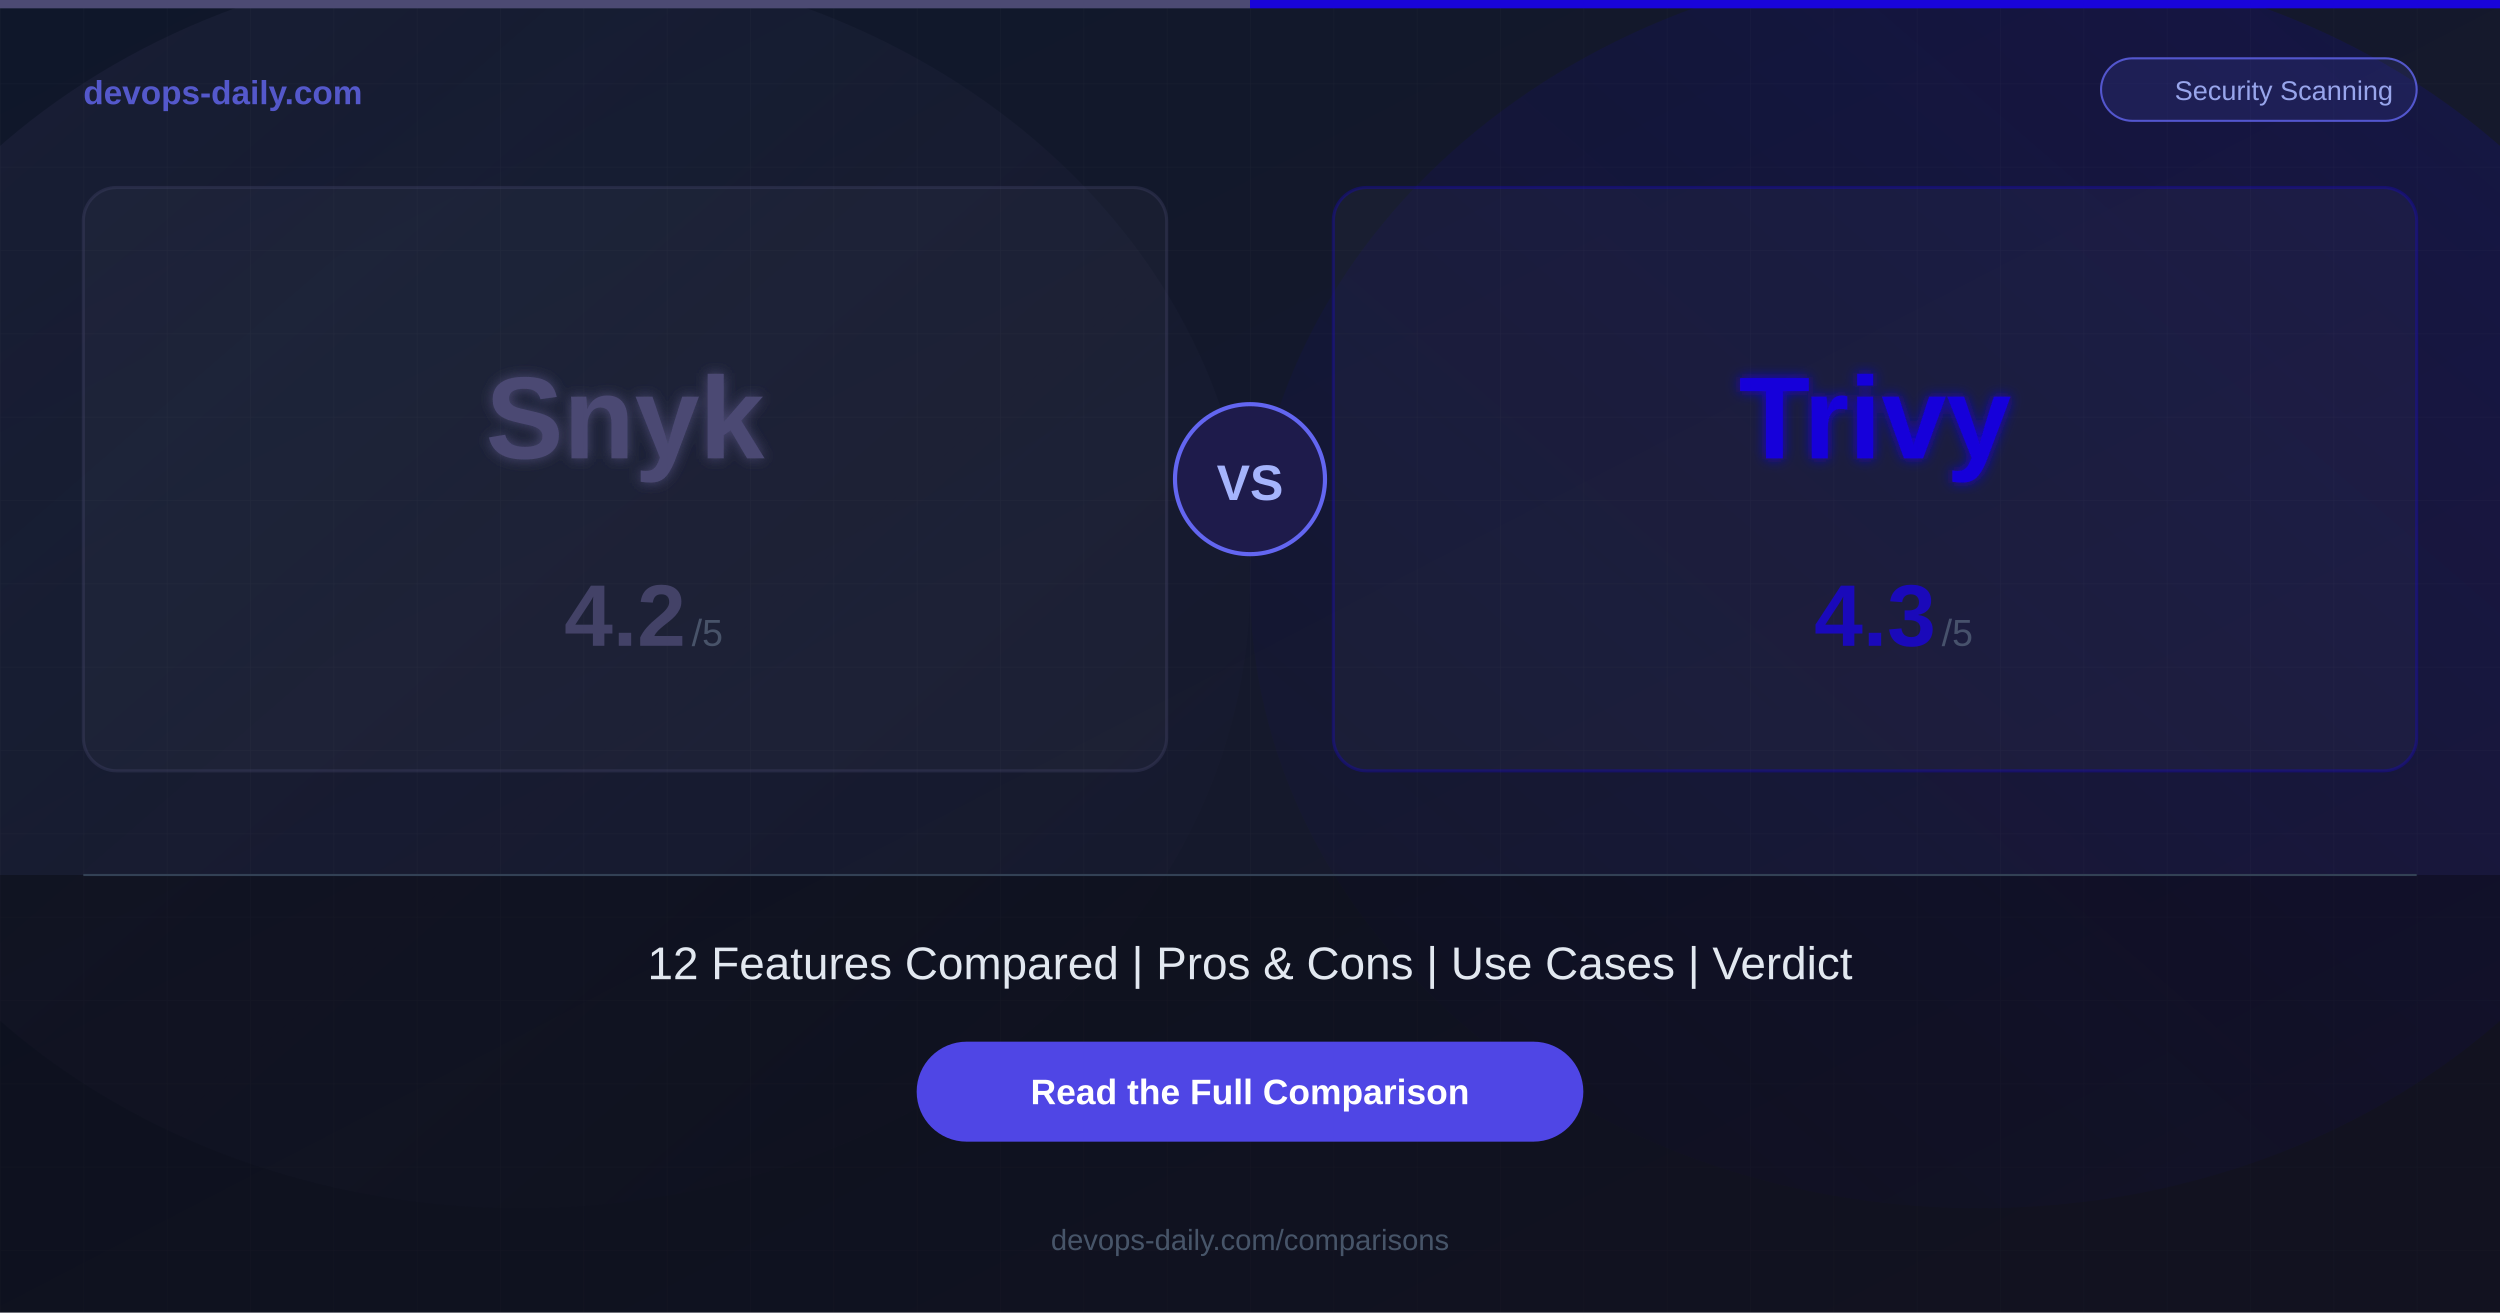
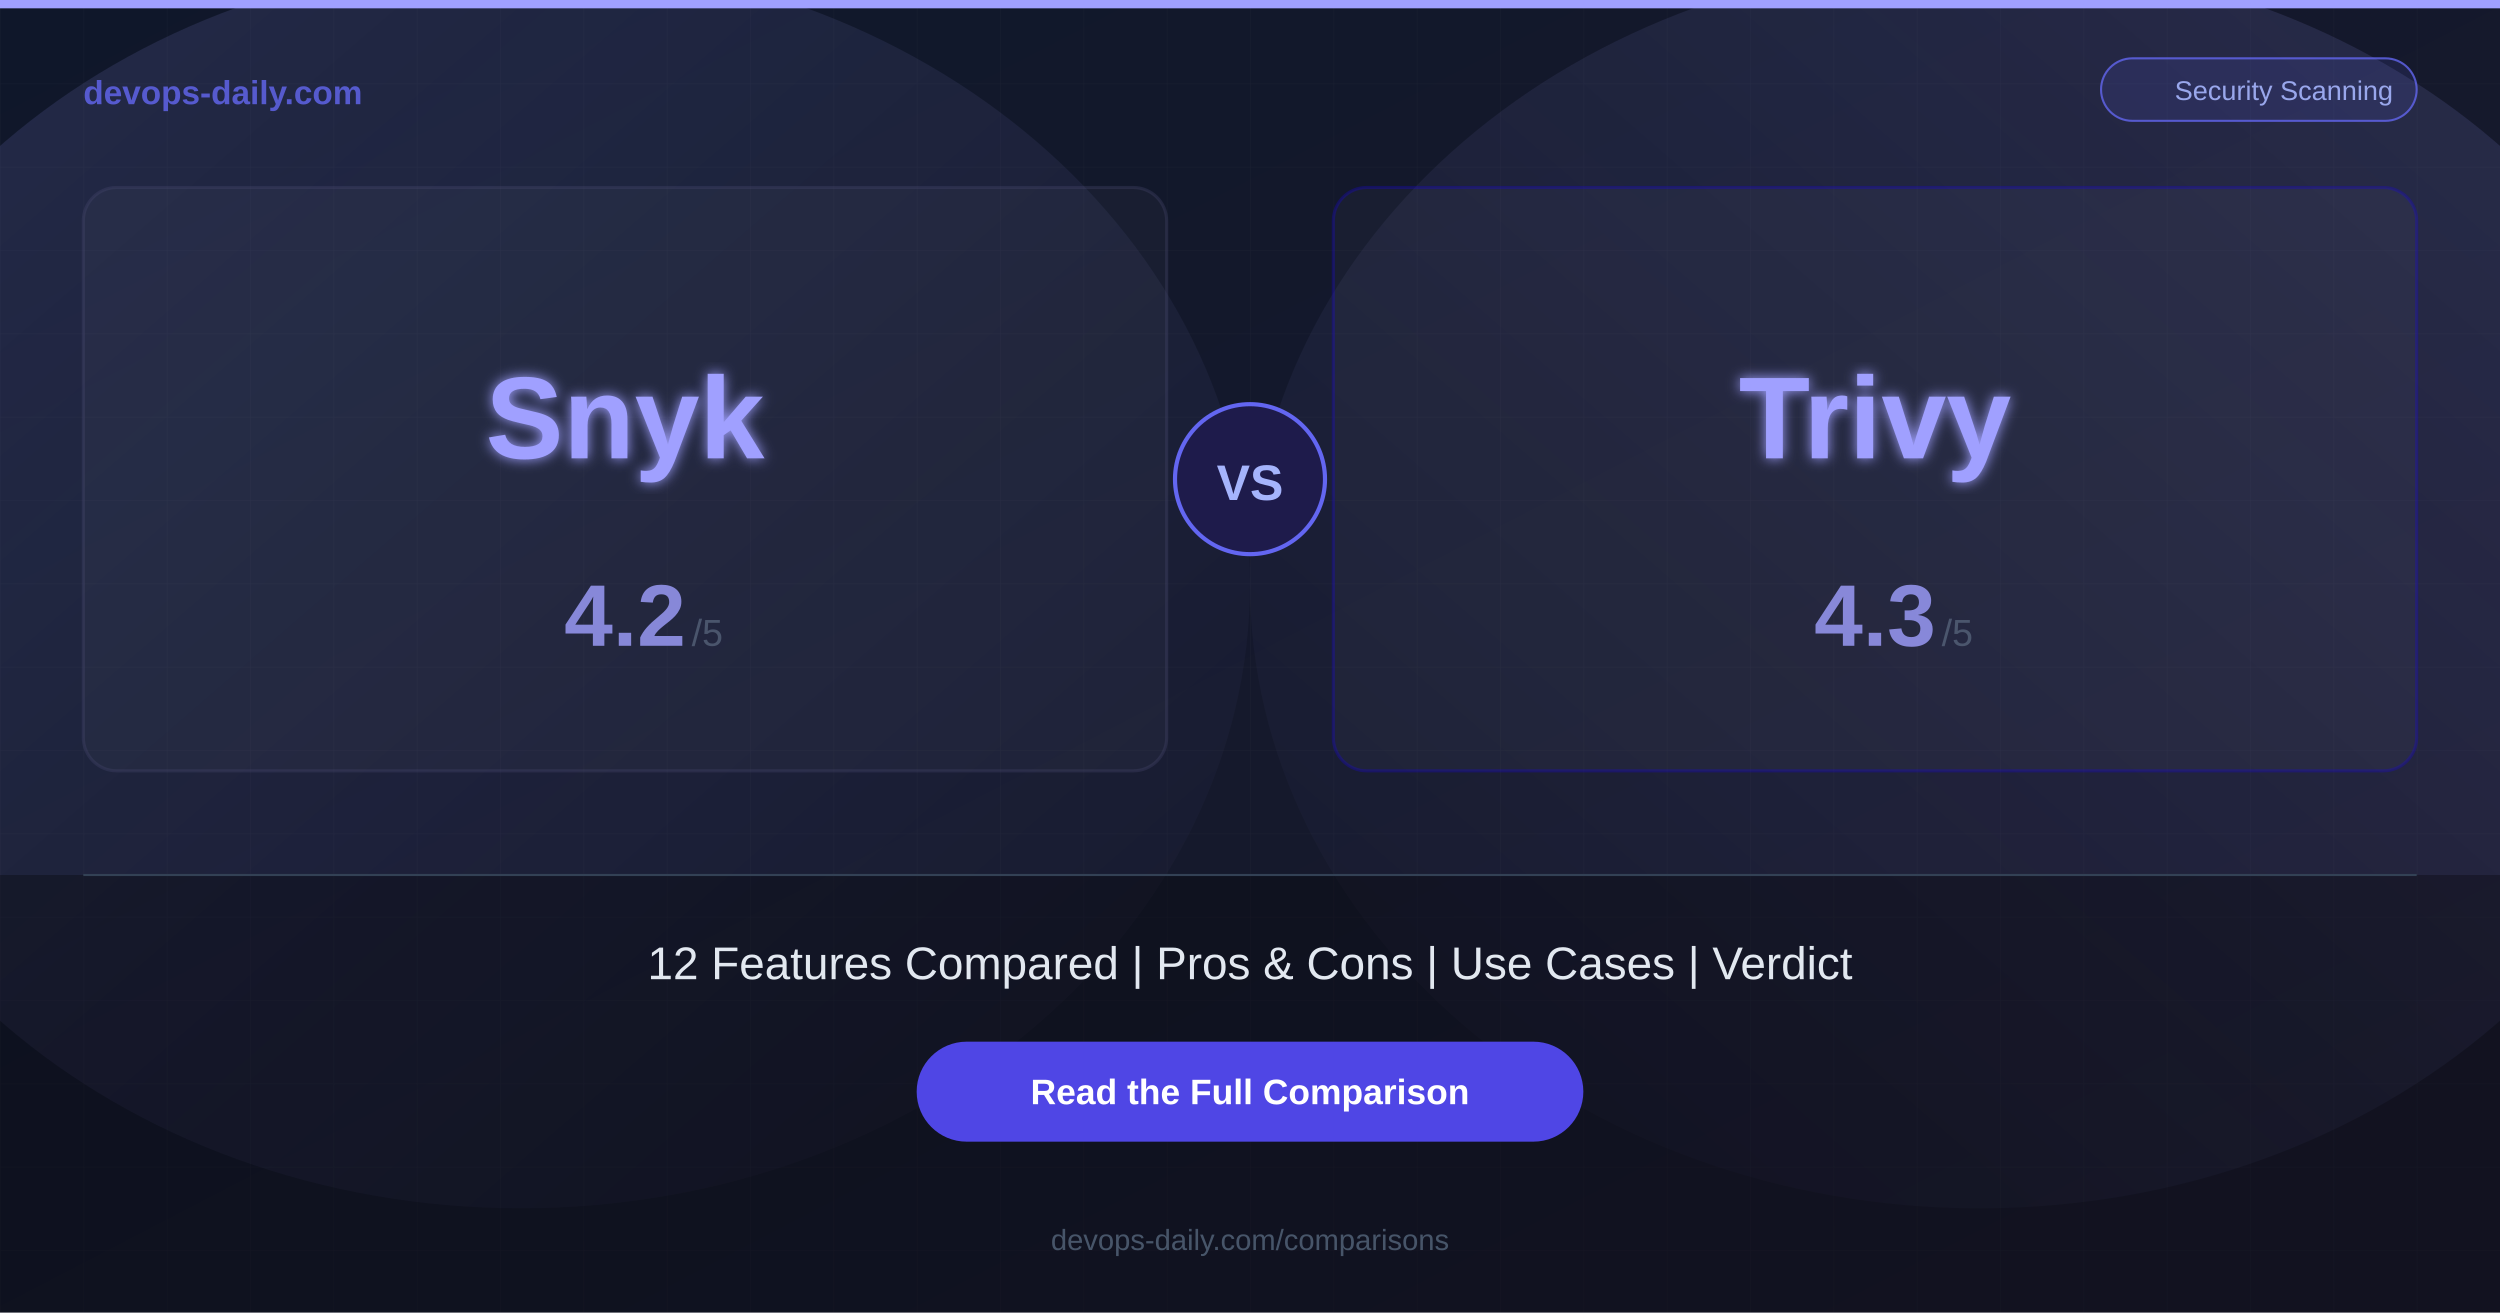
<svg xmlns="http://www.w3.org/2000/svg" width="1200" height="630">
  <defs>
    <linearGradient id="bg" x1="0%" y1="0%" x2="100%" y2="100%">
      <stop offset="0%" style="stop-color:#0f172a;stop-opacity:1" />
      <stop offset="100%" style="stop-color:#1a1a2e;stop-opacity:1" />
    </linearGradient>
    <linearGradient id="glowA" x1="0%" y1="0%" x2="100%" y2="100%">
-       <stop offset="0%" style="stop-color:#4C4A73;stop-opacity:0.15" />
-       <stop offset="100%" style="stop-color:#4C4A73;stop-opacity:0" />
+       <stop offset="0%" style="stop-color:#a0a0ff;stop-opacity:0.15" />
+       <stop offset="100%" style="stop-color:#a0a0ff;stop-opacity:0" />
    </linearGradient>
    <linearGradient id="glowB" x1="100%" y1="0%" x2="0%" y2="100%">
-       <stop offset="0%" style="stop-color:#1904DA;stop-opacity:0.15" />
-       <stop offset="100%" style="stop-color:#1904DA;stop-opacity:0" />
+       <stop offset="0%" style="stop-color:#a0a0ff;stop-opacity:0.15" />
+       <stop offset="100%" style="stop-color:#a0a0ff;stop-opacity:0" />
    </linearGradient>
    <filter id="glow">
      <feGaussianBlur stdDeviation="3" result="blur" />
      <feMerge>
        <feMergeNode in="blur" />
        <feMergeNode in="SourceGraphic" />
      </feMerge>
    </filter>
  </defs>
  <rect width="1200" height="630" fill="url(#bg)" />
  <ellipse cx="250" cy="280" rx="350" ry="300" fill="url(#glowA)" />
  <ellipse cx="950" cy="280" rx="350" ry="300" fill="url(#glowB)" />
  <pattern id="grid" width="40" height="40" patternUnits="userSpaceOnUse">
    <path d="M 40 0 L 0 0 0 40" fill="none" stroke="#ffffff" stroke-width="0.3" opacity="0.05" />
  </pattern>
  <rect width="1200" height="630" fill="url(#grid)" />
-   <rect x="0" y="0" width="600" height="4" fill="#4C4A73" />
-   <rect x="600" y="0" width="600" height="4" fill="#1904DA" />
+   <rect x="0" y="0" width="600" height="4" fill="#a0a0ff" />
+   <rect x="600" y="0" width="600" height="4" fill="#a0a0ff" />
  <text x="40" y="50" font-family="Arial, Helvetica, sans-serif" font-size="16" font-weight="bold" fill="#6366f1" opacity="0.8">devops-daily.com</text>
  <rect x="1008.5" y="28" width="151.5" height="30" rx="15" fill="rgba(99,102,241,0.15)" stroke="#6366f1" stroke-width="1" opacity="0.8" />
  <text x="1096.25" y="48" font-family="Arial, Helvetica, sans-serif" font-size="13" fill="#a5b4fc" text-anchor="middle" opacity="0.9">Security Scanning</text>
  <rect x="40" y="90" width="520" height="280" rx="16" fill="rgba(255,255,255,0.03)" stroke="rgba(76,74,115,0.3)" stroke-width="1.5" />
-   <text x="300" y="220" font-family="Arial, Helvetica, sans-serif" font-size="56" font-weight="bold" fill="#4C4A73" text-anchor="middle" filter="url(#glow)">Snyk</text>
-   <text x="300" y="310" font-family="Arial, Helvetica, sans-serif" font-size="42" font-weight="bold" fill="#4C4A73" text-anchor="middle" opacity="0.8">4.2</text>
+   <text x="300" y="220" font-family="Arial, Helvetica, sans-serif" font-size="56" font-weight="bold" fill="#a0a0ff" text-anchor="middle" filter="url(#glow)">Snyk</text>
+   <text x="300" y="310" font-family="Arial, Helvetica, sans-serif" font-size="42" font-weight="bold" fill="#a0a0ff" text-anchor="middle" opacity="0.8">4.2</text>
  <text x="332" y="310" font-family="Arial, Helvetica, sans-serif" font-size="18" fill="#64748b" opacity="0.6">/5</text>
  <rect x="640" y="90" width="520" height="280" rx="16" fill="rgba(255,255,255,0.03)" stroke="rgba(25,4,218,0.3)" stroke-width="1.5" />
-   <text x="900" y="220" font-family="Arial, Helvetica, sans-serif" font-size="56" font-weight="bold" fill="#1904DA" text-anchor="middle" filter="url(#glow)">Trivy</text>
-   <text x="900" y="310" font-family="Arial, Helvetica, sans-serif" font-size="42" font-weight="bold" fill="#1904DA" text-anchor="middle" opacity="0.8">4.3</text>
+   <text x="900" y="220" font-family="Arial, Helvetica, sans-serif" font-size="56" font-weight="bold" fill="#a0a0ff" text-anchor="middle" filter="url(#glow)">Trivy</text>
+   <text x="900" y="310" font-family="Arial, Helvetica, sans-serif" font-size="42" font-weight="bold" fill="#a0a0ff" text-anchor="middle" opacity="0.8">4.3</text>
  <text x="932" y="310" font-family="Arial, Helvetica, sans-serif" font-size="18" fill="#64748b" opacity="0.6">/5</text>
  <circle cx="600" cy="230" r="36" fill="#1e1b4b" stroke="#6366f1" stroke-width="2" />
  <text x="600" y="240" font-family="Arial, Helvetica, sans-serif" font-size="24" font-weight="bold" fill="#a5b4fc" text-anchor="middle">VS</text>
  <rect x="0" y="420" width="1200" height="210" fill="rgba(0,0,0,0.3)" />
  <line x1="40" y1="420" x2="1160" y2="420" stroke="#334155" stroke-width="1" />
  <text x="600" y="470" font-family="Arial, Helvetica, sans-serif" font-size="22" fill="#e2e8f0" text-anchor="middle">12 Features Compared  |  Pros &amp; Cons  |  Use Cases  |  Verdict</text>
  <rect x="440" y="500" width="320" height="48" rx="24" fill="#4f46e5" />
  <text x="600" y="530" font-family="Arial, Helvetica, sans-serif" font-size="17" font-weight="bold" fill="#ffffff" text-anchor="middle">Read the Full Comparison</text>
  <text x="600" y="600" font-family="Arial, Helvetica, sans-serif" font-size="14" fill="#475569" text-anchor="middle">devops-daily.com/comparisons</text>
</svg>
